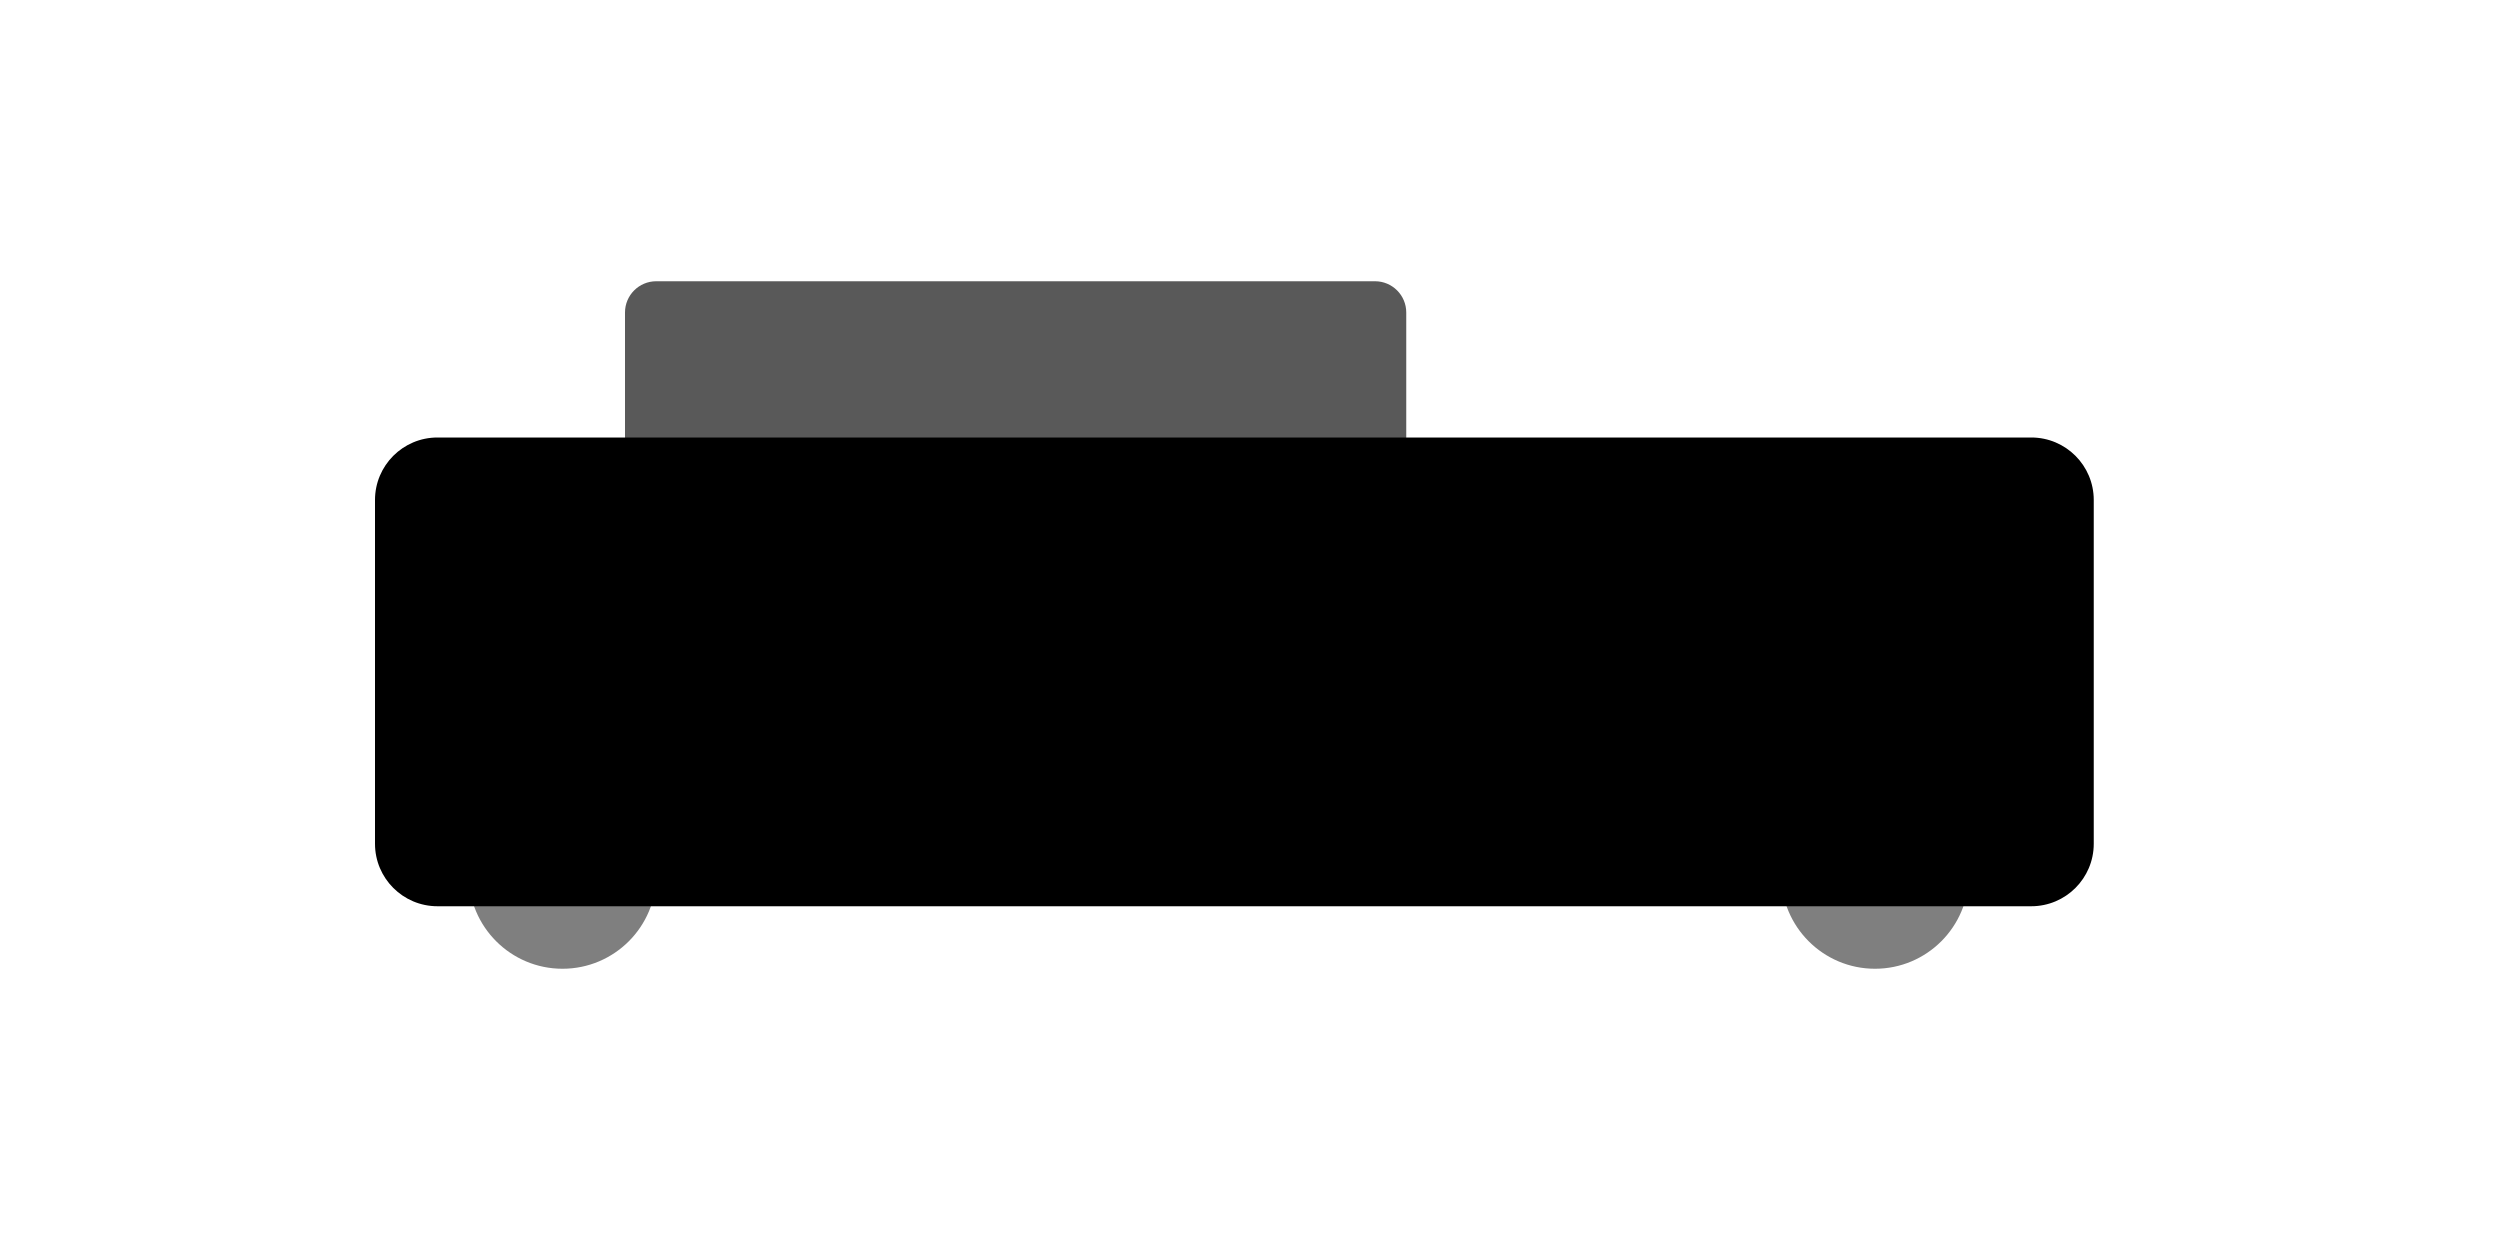
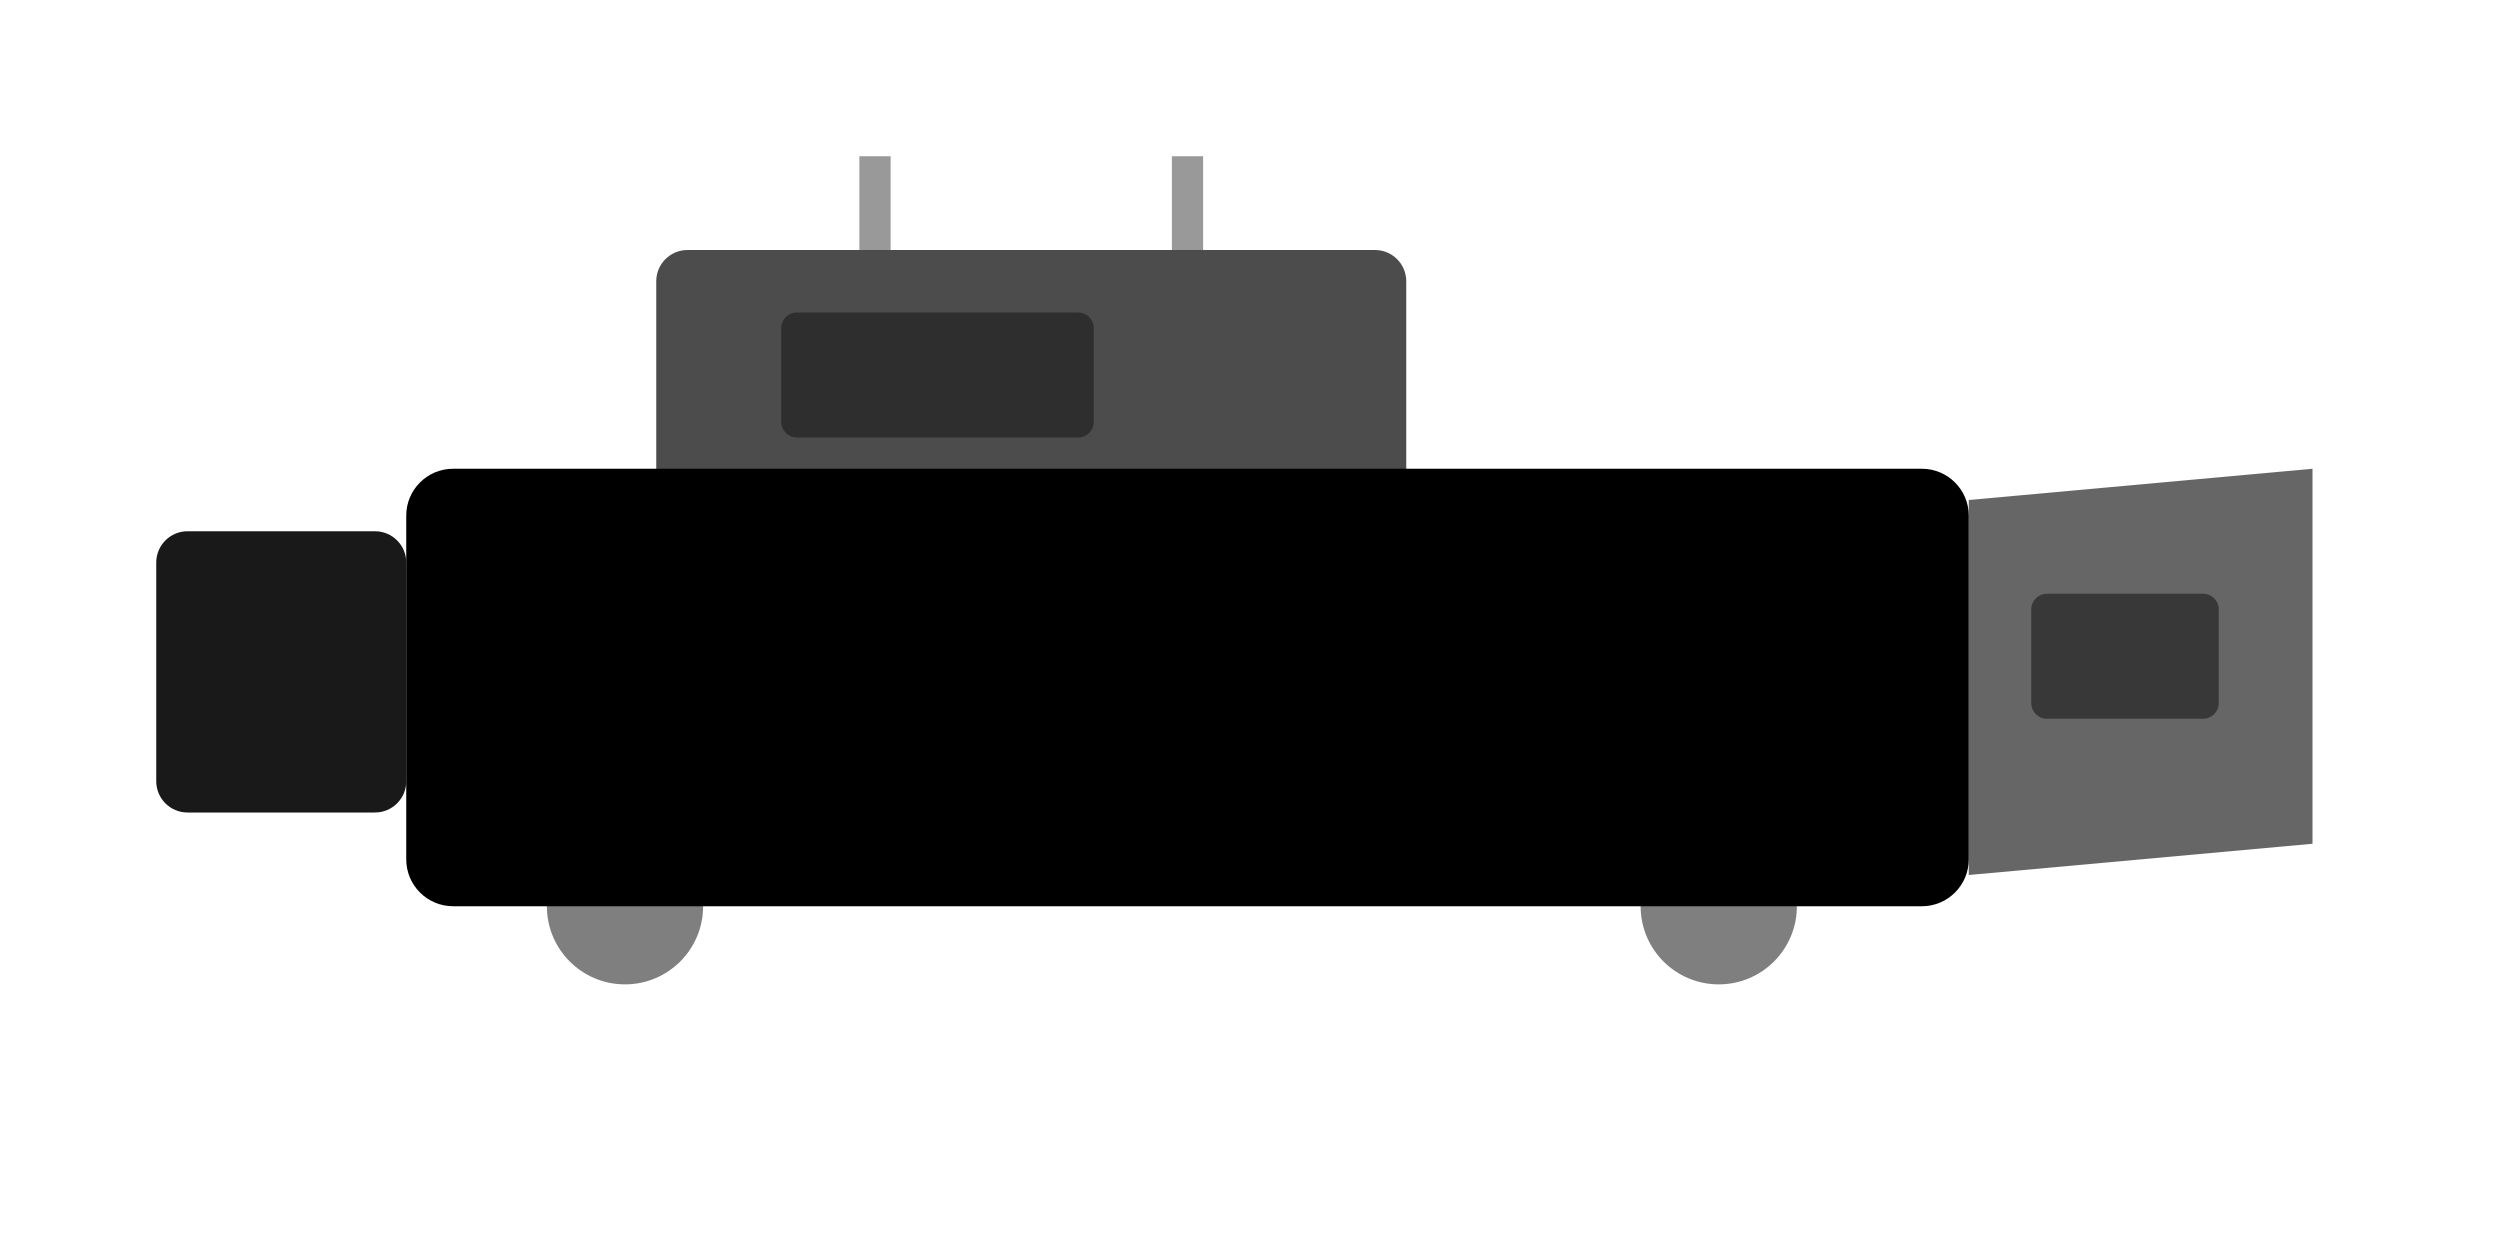
- <svg xmlns="http://www.w3.org/2000/svg" viewBox="0 0 160 80" fill="none" aria-hidden="true">
-   <rect x="24" y="28" width="110" height="30" rx="4" fill="currentColor" />
-   <rect x="40" y="18" width="50" height="14" rx="2" fill="currentColor" opacity=".65" />
-   <circle cx="36" cy="56" r="6" fill="currentColor" opacity=".5" />
-   <circle cx="120" cy="56" r="6" fill="currentColor" opacity=".5" />
+ <svg xmlns="http://www.w3.org/2000/svg" class="hull-svg" viewBox="0 0 160 80" fill="none" aria-hidden="true">
+   <rect x="10" y="34" width="16" height="18" rx="2" fill="currentColor" opacity=".9" />
+   <rect x="26" y="30" width="100" height="28" rx="3" fill="currentColor" />
+   <rect x="42" y="16" width="48" height="16" rx="2" fill="currentColor" opacity=".7" />
+   <rect x="50" y="20" width="20" height="8" rx="1" fill="currentColor" opacity=".4" />
+   <path fill="currentColor" opacity=".6" d="M126 32 L148 30 L148 54 L126 56 Z" />
+   <rect x="130" y="38" width="12" height="8" rx="1" fill="currentColor" opacity=".45" />
+   <circle cx="40" cy="58" r="5" fill="currentColor" opacity=".5" />
+   <circle cx="110" cy="58" r="5" fill="currentColor" opacity=".5" />
+   <rect x="70" y="36" width="28" height="14" rx="1.5" fill="currentColor" opacity=".35" />
+   <path stroke="currentColor" stroke-width="2" opacity=".4" d="M56 16 L56 10 M76 16 L76 10" />
</svg>
